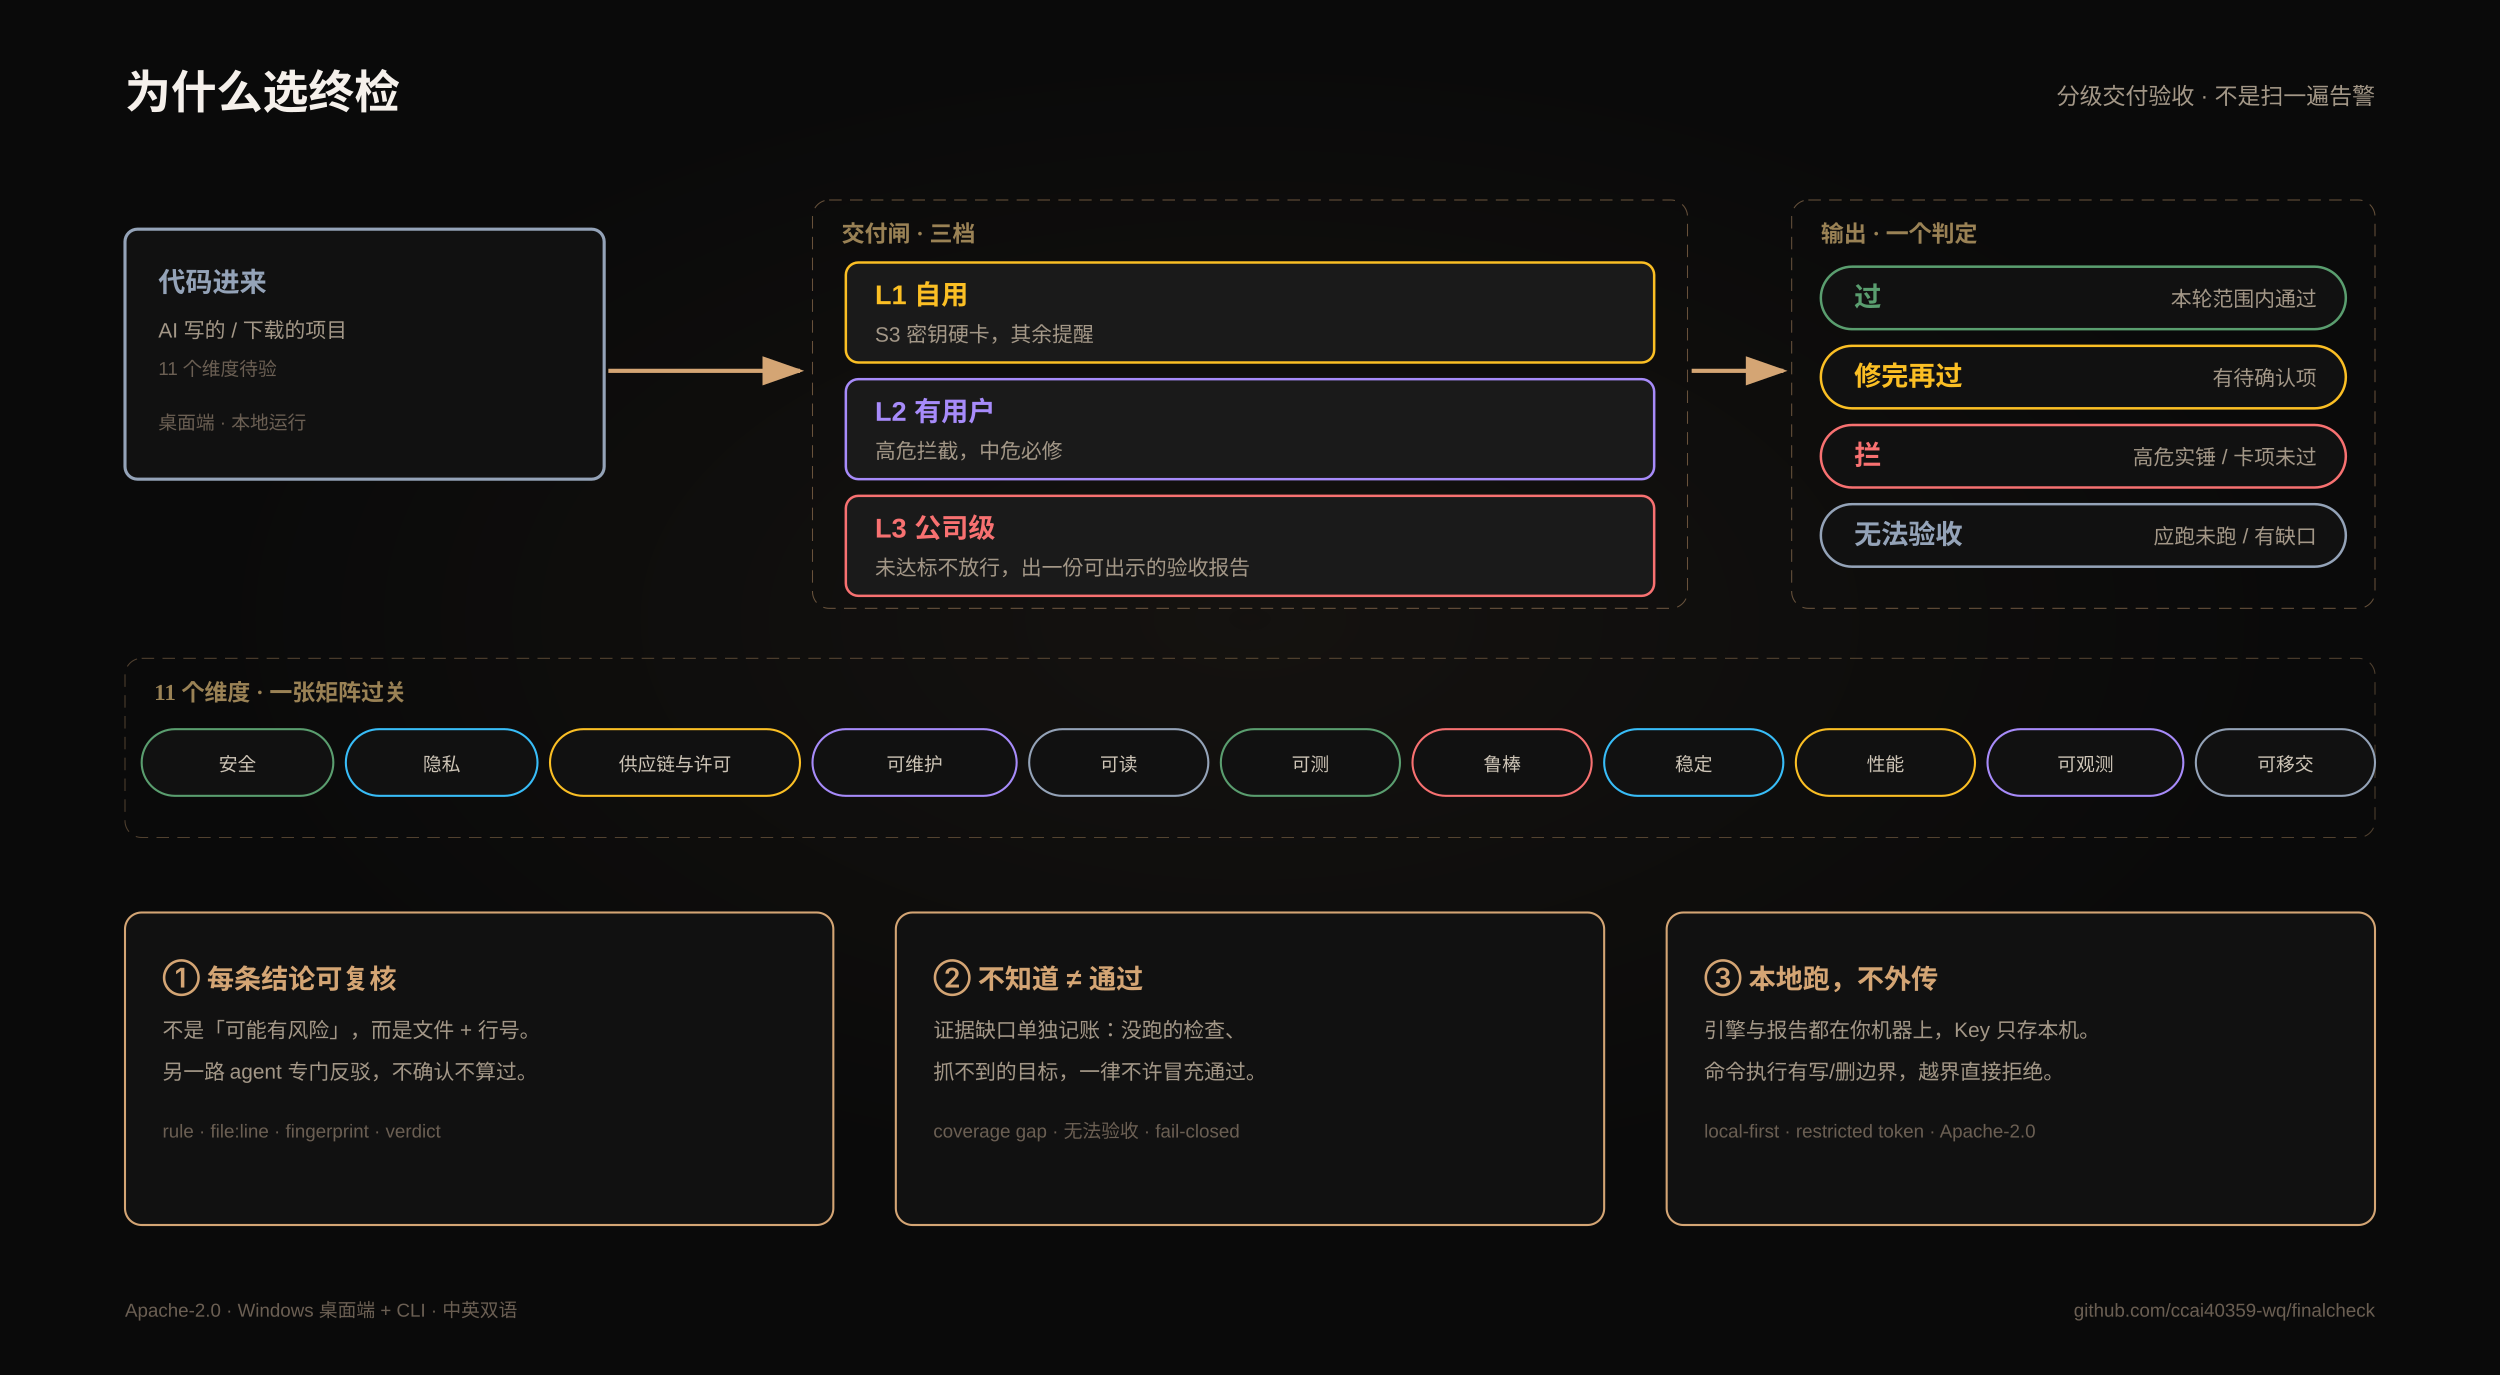
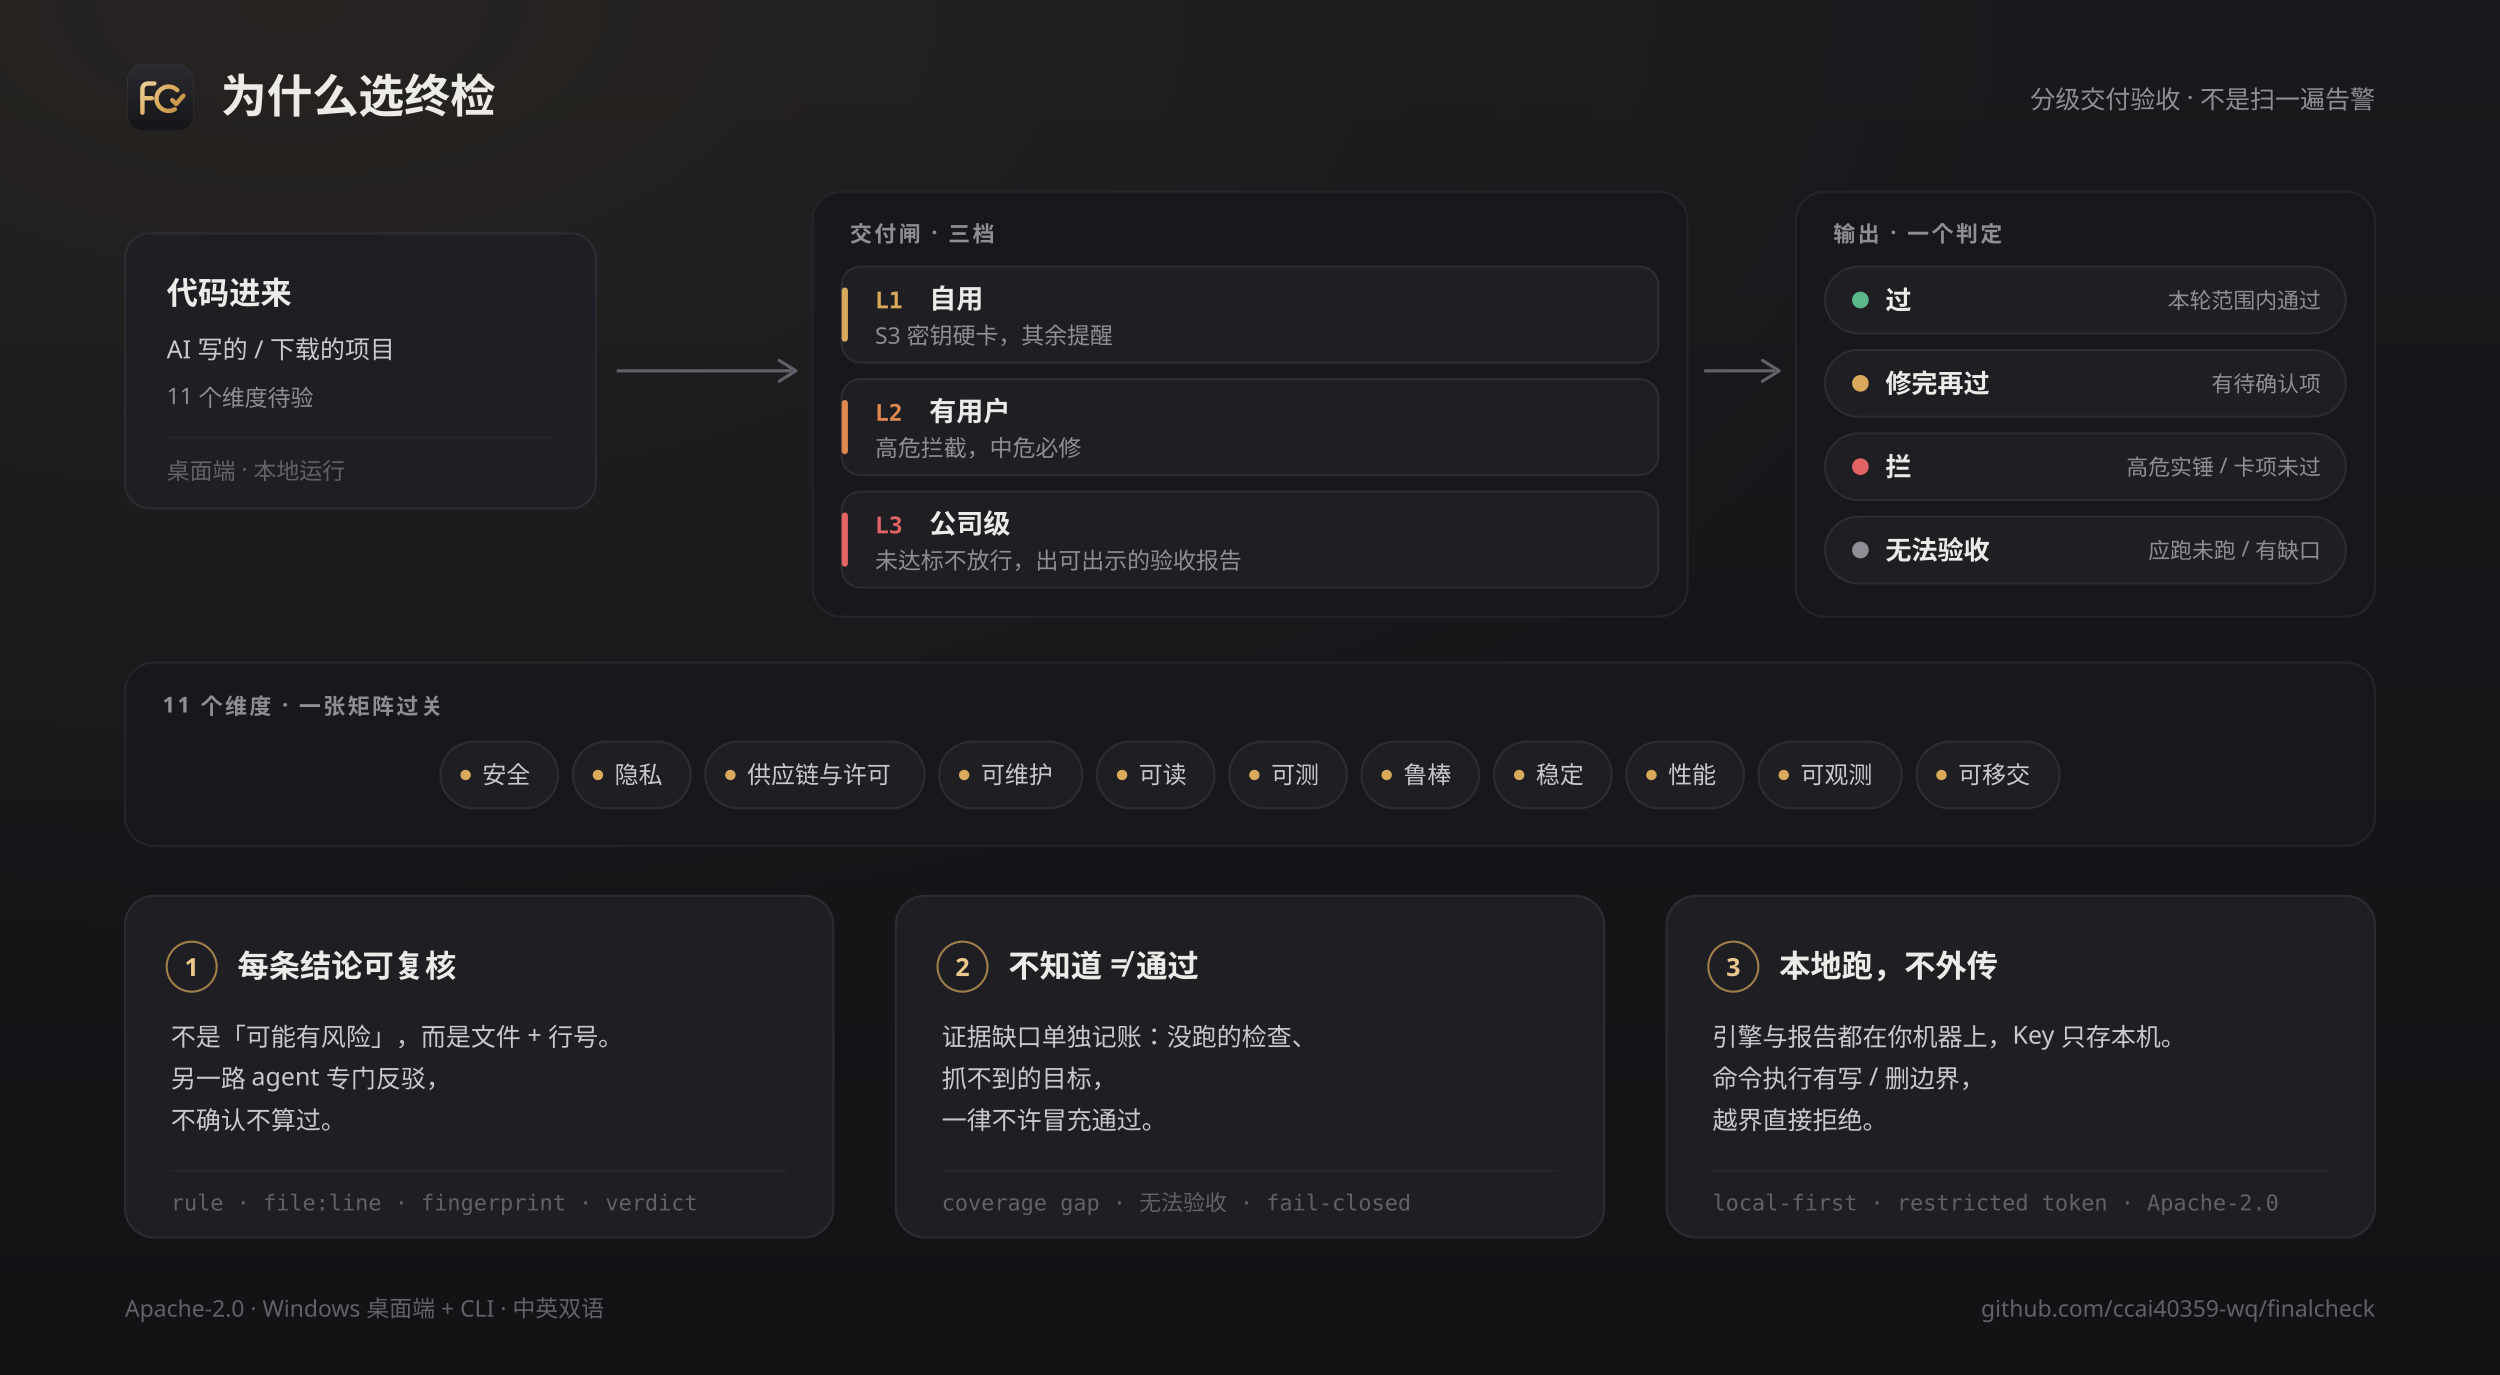
<svg xmlns="http://www.w3.org/2000/svg" viewBox="0 0 1200 660" width="1200" height="660" role="img" aria-label="为什么选终检：分级交付验收">
  <defs>
-     <radialGradient id="glow" cx="50%" cy="45%" r="42%">
-       <stop offset="0%" stop-color="#d4a574" stop-opacity="0.05" />
-       <stop offset="100%" stop-color="#d4a574" stop-opacity="0" />
+     <linearGradient id="pagebg" x1="0" y1="0" x2="0" y2="1">
+       <stop offset="0" stop-color="#19191d" />
+       <stop offset="1" stop-color="#131316" />
+     </linearGradient>
+     <radialGradient id="warm" cx="0.12" cy="0" r="0.7">
+       <stop offset="0" stop-color="#d9a95c" stop-opacity="0.07" />
+       <stop offset="1" stop-color="#d9a95c" stop-opacity="0" />
    </radialGradient>
-     <marker id="arr-gold" markerWidth="10" markerHeight="7" refX="9" refY="3.5" orient="auto">
-       <polygon points="0 0,10 3.5,0 7" fill="#d4a574" />
-     </marker>
  </defs>
-   <rect width="1200" height="660" fill="#0a0a0a" />
-   <rect width="1200" height="660" fill="url(#glow)" />
-   <style>
-     text { font-family: -apple-system,"Segoe UI",Arial,"Microsoft YaHei","PingFang SC",sans-serif; }
-     .ttl { font-family: Georgia,"Times New Roman","SimSun",serif; font-size: 22px; font-weight: 700; fill: #f5f0eb; }
-     .tag { font-size: 11px; fill: #a39787; }
-     .lbl { font-family: Georgia,"Times New Roman","SimSun",serif; font-size: 11px; font-weight: 700; fill: #c9a96e; opacity: 0.75; }
-     .nm  { font-size: 13px; font-weight: 600; }
-     .sm  { font-size: 10px; fill: #a39787; }
-     .xs  { font-size: 9px; fill: #6b5f53; }
-     .pill { font-size: 9px; fill: #cdc4b6; }
-   </style>
-   <text x="60" y="52" class="ttl">为什么选终检</text>
-   <text x="1140" y="50" class="tag" text-anchor="end">分级交付验收 · 不是扫一遍告警</text>
-   <rect x="60" y="110" width="230" height="120" rx="6" fill="#111111" stroke="#94a3b8" stroke-width="1.5" />
-   <text x="76" y="140" class="nm" fill="#94a3b8">代码进来</text>
-   <text x="76" y="162" class="sm">AI 写的 / 下载的项目</text>
-   <text x="76" y="180" class="xs">11 个维度待验</text>
-   <text x="76" y="206" class="xs">桌面端 · 本地运行</text>
-   <line x1="292" y1="178" x2="384" y2="178" stroke="#d4a574" stroke-width="2" marker-end="url(#arr-gold)" />
-   <rect x="390" y="96" width="420" height="196" rx="8" fill="none" stroke="#d4a574" stroke-width="0.5" stroke-dasharray="6,4" opacity="0.45" />
-   <text x="404" y="116" class="lbl">交付闸 · 三档</text>
-   <rect x="406" y="126" width="388" height="48" rx="6" fill="#1a1a1a" stroke="#fbbf24" stroke-width="1.2" />
-   <text x="420" y="146" class="nm" fill="#fbbf24">L1 自用</text>
-   <text x="420" y="164" class="sm">S3 密钥硬卡，其余提醒</text>
-   <rect x="406" y="182" width="388" height="48" rx="6" fill="#1a1a1a" stroke="#a78bfa" stroke-width="1.2" />
-   <text x="420" y="202" class="nm" fill="#a78bfa">L2 有用户</text>
-   <text x="420" y="220" class="sm">高危拦截，中危必修</text>
-   <rect x="406" y="238" width="388" height="48" rx="6" fill="#1a1a1a" stroke="#f87171" stroke-width="1.2" />
-   <text x="420" y="258" class="nm" fill="#f87171">L3 公司级</text>
-   <text x="420" y="276" class="sm">未达标不放行，出一份可出示的验收报告</text>
-   <line x1="812" y1="178" x2="856" y2="178" stroke="#d4a574" stroke-width="2" marker-end="url(#arr-gold)" />
-   <rect x="860" y="96" width="280" height="196" rx="8" fill="none" stroke="#d4a574" stroke-width="0.5" stroke-dasharray="6,4" opacity="0.45" />
-   <text x="874" y="116" class="lbl">输出 · 一个判定</text>
-   <rect x="874" y="128" width="252" height="30" rx="15" fill="#111111" stroke="#5a9e6f" stroke-width="1.2" />
-   <text x="890" y="147" class="nm" fill="#5a9e6f" font-size="12">过</text>
-   <text x="1112" y="147" class="sm" text-anchor="end">本轮范围内通过</text>
-   <rect x="874" y="166" width="252" height="30" rx="15" fill="#111111" stroke="#fbbf24" stroke-width="1.2" />
-   <text x="890" y="185" class="nm" fill="#fbbf24" font-size="12">修完再过</text>
-   <text x="1112" y="185" class="sm" text-anchor="end">有待确认项</text>
-   <rect x="874" y="204" width="252" height="30" rx="15" fill="#111111" stroke="#f87171" stroke-width="1.2" />
-   <text x="890" y="223" class="nm" fill="#f87171" font-size="12">拦</text>
-   <text x="1112" y="223" class="sm" text-anchor="end">高危实锤 / 卡项未过</text>
-   <rect x="874" y="242" width="252" height="30" rx="15" fill="#111111" stroke="#94a3b8" stroke-width="1.2" />
-   <text x="890" y="261" class="nm" fill="#94a3b8" font-size="12">无法验收</text>
-   <text x="1112" y="261" class="sm" text-anchor="end">应跑未跑 / 有缺口</text>
-   <rect x="60" y="316" width="1080" height="86" rx="8" fill="none" stroke="#d4a574" stroke-width="0.5" stroke-dasharray="6,4" opacity="0.35" />
-   <text x="74" y="336" class="lbl">11 个维度 · 一张矩阵过关</text>
-   <g>
-     <rect x="68" y="350" width="92" height="32" rx="16" fill="#111111" stroke="#5a9e6f" stroke-width="1" />
-     <text x="114" y="370" class="pill" text-anchor="middle">安全</text>
-     <rect x="166" y="350" width="92" height="32" rx="16" fill="#111111" stroke="#38bdf8" stroke-width="1" />
-     <text x="212" y="370" class="pill" text-anchor="middle">隐私</text>
-     <rect x="264" y="350" width="120" height="32" rx="16" fill="#111111" stroke="#fbbf24" stroke-width="1" />
-     <text x="324" y="370" class="pill" text-anchor="middle">供应链与许可</text>
-     <rect x="390" y="350" width="98" height="32" rx="16" fill="#111111" stroke="#a78bfa" stroke-width="1" />
-     <text x="439" y="370" class="pill" text-anchor="middle">可维护</text>
-     <rect x="494" y="350" width="86" height="32" rx="16" fill="#111111" stroke="#94a3b8" stroke-width="1" />
-     <text x="537" y="370" class="pill" text-anchor="middle">可读</text>
-     <rect x="586" y="350" width="86" height="32" rx="16" fill="#111111" stroke="#5a9e6f" stroke-width="1" />
-     <text x="629" y="370" class="pill" text-anchor="middle">可测</text>
-     <rect x="678" y="350" width="86" height="32" rx="16" fill="#111111" stroke="#f87171" stroke-width="1" />
-     <text x="721" y="370" class="pill" text-anchor="middle">鲁棒</text>
-     <rect x="770" y="350" width="86" height="32" rx="16" fill="#111111" stroke="#38bdf8" stroke-width="1" />
-     <text x="813" y="370" class="pill" text-anchor="middle">稳定</text>
-     <rect x="862" y="350" width="86" height="32" rx="16" fill="#111111" stroke="#fbbf24" stroke-width="1" />
-     <text x="905" y="370" class="pill" text-anchor="middle">性能</text>
-     <rect x="954" y="350" width="94" height="32" rx="16" fill="#111111" stroke="#a78bfa" stroke-width="1" />
-     <text x="1001" y="370" class="pill" text-anchor="middle">可观测</text>
-     <rect x="1054" y="350" width="86" height="32" rx="16" fill="#111111" stroke="#94a3b8" stroke-width="1" />
-     <text x="1097" y="370" class="pill" text-anchor="middle">可移交</text>
+   <rect width="1200" height="660" fill="url(#pagebg)" />
+   <rect width="1200" height="660" fill="url(#warm)" />
+   <g transform="translate(60 30) scale(0.06640625)">
+     <defs>
+       <linearGradient id="lgbg" x1="0" y1="0" x2="0" y2="1">
+         <stop offset="0" stop-color="#2a2a30" />
+         <stop offset="1" stop-color="#151518" />
+       </linearGradient>
+       <linearGradient id="lgau" gradientUnits="userSpaceOnUse" x1="130" y1="130" x2="440" y2="390">
+         <stop offset="0" stop-color="#f0d29c" />
+         <stop offset="0.55" stop-color="#d9a95c" />
+         <stop offset="1" stop-color="#b8843e" />
+       </linearGradient>
+     </defs>
+     <rect x="16" y="16" width="480" height="480" rx="112" fill="url(#lgbg)" />
+     <rect x="17.5" y="17.5" width="477" height="477" rx="110.5" fill="none" stroke="#fff" stroke-opacity="0.1" stroke-width="4" />
+     <g fill="none" stroke="url(#lgau)" stroke-width="32" stroke-linecap="round" stroke-linejoin="round" transform="translate(-14 0)">
+       <path d="M140 362 V196 q0 -44 44 -44 H226" />
+       <path d="M140 258 H208" />
+       <path d="M392 200 A88 88 0 1 0 374 338" />
+       <path d="M356 272 L384 300 L436 240" />
+     </g>
  </g>
-   <rect x="60" y="438" width="340" height="150" rx="8" fill="#111111" stroke="#d4a574" stroke-width="1" />
-   <text x="78" y="474" class="nm" fill="#d4a574">① 每条结论可复核</text>
-   <text x="78" y="498" class="sm">不是「可能有风险」，而是文件 + 行号。</text>
-   <text x="78" y="518" class="sm">另一路 agent 专门反驳，不确认不算过。</text>
-   <text x="78" y="546" class="xs">rule · file:line · fingerprint · verdict</text>
-   <rect x="430" y="438" width="340" height="150" rx="8" fill="#111111" stroke="#d4a574" stroke-width="1" />
-   <text x="448" y="474" class="nm" fill="#d4a574">② 不知道 ≠ 通过</text>
-   <text x="448" y="498" class="sm">证据缺口单独记账：没跑的检查、</text>
-   <text x="448" y="518" class="sm">抓不到的目标，一律不许冒充通过。</text>
-   <text x="448" y="546" class="xs">coverage gap · 无法验收 · fail-closed</text>
-   <rect x="800" y="438" width="340" height="150" rx="8" fill="#111111" stroke="#d4a574" stroke-width="1" />
-   <text x="818" y="474" class="nm" fill="#d4a574">③ 本地跑，不外传</text>
-   <text x="818" y="498" class="sm">引擎与报告都在你机器上，Key 只存本机。</text>
-   <text x="818" y="518" class="sm">命令执行有写/删边界，越界直接拒绝。</text>
-   <text x="818" y="546" class="xs">local-first · restricted token · Apache-2.0</text>
-   <text x="60" y="632" class="xs">Apache-2.0 · Windows 桌面端 + CLI · 中英双语</text>
-   <text x="1140" y="632" class="xs" text-anchor="end">github.com/ccai40359-wq/finalcheck</text>
+   <text x="106" y="54" font-family="'Segoe UI Variable Display','Segoe UI','Microsoft YaHei UI','Microsoft YaHei','PingFang SC',sans-serif" font-size="22" font-weight="700" fill="#ecebe8" text-anchor="start">为什么选终检</text>
+   <text x="1140" y="52" font-family="'Segoe UI Variable Display','Segoe UI','Microsoft YaHei UI','Microsoft YaHei','PingFang SC',sans-serif" font-size="12" font-weight="400" fill="#8f8e96" text-anchor="end">分级交付验收 · 不是扫一遍告警</text>
+   <rect x="60" y="112" width="226" height="132" rx="12" fill="#1e1e23" stroke="#2c2c33" />
+   <text x="80" y="146" font-family="'Segoe UI Variable Display','Segoe UI','Microsoft YaHei UI','Microsoft YaHei','PingFang SC',sans-serif" font-size="15" font-weight="600" fill="#ecebe8" text-anchor="start">代码进来</text>
+   <text x="80" y="172" font-family="'Segoe UI Variable Display','Segoe UI','Microsoft YaHei UI','Microsoft YaHei','PingFang SC',sans-serif" font-size="12" font-weight="400" fill="#c9c8cc" text-anchor="start">AI 写的 / 下载的项目</text>
+   <text x="80" y="194" font-family="'Segoe UI Variable Display','Segoe UI','Microsoft YaHei UI','Microsoft YaHei','PingFang SC',sans-serif" font-size="11" font-weight="400" fill="#8f8e96" text-anchor="start">11 个维度待验</text>
+   <line x1="80" y1="210" x2="266" y2="210" stroke="#24242a" />
+   <text x="80" y="230" font-family="'Segoe UI Variable Display','Segoe UI','Microsoft YaHei UI','Microsoft YaHei','PingFang SC',sans-serif" font-size="11" font-weight="400" fill="#62616a" text-anchor="start">桌面端 · 本地运行</text>
+   <line x1="296" y1="178" x2="380" y2="178" stroke="#62616a" stroke-width="1.5" />
+   <path d="M374 173 L382 178 L374 183" fill="none" stroke="#62616a" stroke-width="1.5" stroke-linecap="round" stroke-linejoin="round" />
+   <rect x="390" y="92" width="420" height="204" rx="14" fill="#18181c" stroke="#24242a" />
+   <text x="408" y="116" font-family="'Segoe UI Variable Display','Segoe UI','Microsoft YaHei UI','Microsoft YaHei','PingFang SC',sans-serif" font-size="10.5" font-weight="600" fill="#8f8e96" text-anchor="start" letter-spacing="1.2">交付闸 · 三档</text>
+   <rect x="404" y="128" width="392" height="46" rx="9" fill="#1e1e23" stroke="#2c2c33" />
+   <rect x="404" y="138" width="3" height="26" rx="1.5" fill="#d9a95c" />
+   <text x="420" y="148" font-family="'Cascadia Mono','Cascadia Code',Consolas,monospace" font-size="11" font-weight="700" fill="#d9a95c" text-anchor="start">L1</text>
+   <text x="446" y="148" font-family="'Segoe UI Variable Display','Segoe UI','Microsoft YaHei UI','Microsoft YaHei','PingFang SC',sans-serif" font-size="13" font-weight="600" fill="#ecebe8" text-anchor="start">自用</text>
+   <text x="420" y="165" font-family="'Segoe UI Variable Display','Segoe UI','Microsoft YaHei UI','Microsoft YaHei','PingFang SC',sans-serif" font-size="11" font-weight="400" fill="#8f8e96" text-anchor="start">S3 密钥硬卡，其余提醒</text>
+   <rect x="404" y="182" width="392" height="46" rx="9" fill="#1e1e23" stroke="#2c2c33" />
+   <rect x="404" y="192" width="3" height="26" rx="1.5" fill="#e0894f" />
+   <text x="420" y="202" font-family="'Cascadia Mono','Cascadia Code',Consolas,monospace" font-size="11" font-weight="700" fill="#e0894f" text-anchor="start">L2</text>
+   <text x="446" y="202" font-family="'Segoe UI Variable Display','Segoe UI','Microsoft YaHei UI','Microsoft YaHei','PingFang SC',sans-serif" font-size="13" font-weight="600" fill="#ecebe8" text-anchor="start">有用户</text>
+   <text x="420" y="219" font-family="'Segoe UI Variable Display','Segoe UI','Microsoft YaHei UI','Microsoft YaHei','PingFang SC',sans-serif" font-size="11" font-weight="400" fill="#8f8e96" text-anchor="start">高危拦截，中危必修</text>
+   <rect x="404" y="236" width="392" height="46" rx="9" fill="#1e1e23" stroke="#2c2c33" />
+   <rect x="404" y="246" width="3" height="26" rx="1.5" fill="#e36464" />
+   <text x="420" y="256" font-family="'Cascadia Mono','Cascadia Code',Consolas,monospace" font-size="11" font-weight="700" fill="#e36464" text-anchor="start">L3</text>
+   <text x="446" y="256" font-family="'Segoe UI Variable Display','Segoe UI','Microsoft YaHei UI','Microsoft YaHei','PingFang SC',sans-serif" font-size="13" font-weight="600" fill="#ecebe8" text-anchor="start">公司级</text>
+   <text x="420" y="273" font-family="'Segoe UI Variable Display','Segoe UI','Microsoft YaHei UI','Microsoft YaHei','PingFang SC',sans-serif" font-size="11" font-weight="400" fill="#8f8e96" text-anchor="start">未达标不放行，出可出示的验收报告</text>
+   <line x1="818" y1="178" x2="852" y2="178" stroke="#62616a" stroke-width="1.5" />
+   <path d="M846 173 L854 178 L846 183" fill="none" stroke="#62616a" stroke-width="1.5" stroke-linecap="round" stroke-linejoin="round" />
+   <rect x="862" y="92" width="278" height="204" rx="14" fill="#18181c" stroke="#24242a" />
+   <text x="880" y="116" font-family="'Segoe UI Variable Display','Segoe UI','Microsoft YaHei UI','Microsoft YaHei','PingFang SC',sans-serif" font-size="10.5" font-weight="600" fill="#8f8e96" text-anchor="start" letter-spacing="1.2">输出 · 一个判定</text>
+   <rect x="876" y="128" width="250" height="32" rx="16" fill="#1e1e23" stroke="#2c2c33" />
+   <circle cx="893" cy="144" r="4" fill="#5cb88a" />
+   <text x="905" y="148.5" font-family="'Segoe UI Variable Display','Segoe UI','Microsoft YaHei UI','Microsoft YaHei','PingFang SC',sans-serif" font-size="12.5" font-weight="600" fill="#ecebe8" text-anchor="start">过</text>
+   <text x="1114" y="148" font-family="'Segoe UI Variable Display','Segoe UI','Microsoft YaHei UI','Microsoft YaHei','PingFang SC',sans-serif" font-size="10.5" font-weight="400" fill="#8f8e96" text-anchor="end">本轮范围内通过</text>
+   <rect x="876" y="168" width="250" height="32" rx="16" fill="#1e1e23" stroke="#2c2c33" />
+   <circle cx="893" cy="184" r="4" fill="#d9a95c" />
+   <text x="905" y="188.5" font-family="'Segoe UI Variable Display','Segoe UI','Microsoft YaHei UI','Microsoft YaHei','PingFang SC',sans-serif" font-size="12.5" font-weight="600" fill="#ecebe8" text-anchor="start">修完再过</text>
+   <text x="1114" y="188" font-family="'Segoe UI Variable Display','Segoe UI','Microsoft YaHei UI','Microsoft YaHei','PingFang SC',sans-serif" font-size="10.5" font-weight="400" fill="#8f8e96" text-anchor="end">有待确认项</text>
+   <rect x="876" y="208" width="250" height="32" rx="16" fill="#1e1e23" stroke="#2c2c33" />
+   <circle cx="893" cy="224" r="4" fill="#e36464" />
+   <text x="905" y="228.5" font-family="'Segoe UI Variable Display','Segoe UI','Microsoft YaHei UI','Microsoft YaHei','PingFang SC',sans-serif" font-size="12.5" font-weight="600" fill="#ecebe8" text-anchor="start">拦</text>
+   <text x="1114" y="228" font-family="'Segoe UI Variable Display','Segoe UI','Microsoft YaHei UI','Microsoft YaHei','PingFang SC',sans-serif" font-size="10.5" font-weight="400" fill="#8f8e96" text-anchor="end">高危实锤 / 卡项未过</text>
+   <rect x="876" y="248" width="250" height="32" rx="16" fill="#1e1e23" stroke="#2c2c33" />
+   <circle cx="893" cy="264" r="4" fill="#8f8e96" />
+   <text x="905" y="268.5" font-family="'Segoe UI Variable Display','Segoe UI','Microsoft YaHei UI','Microsoft YaHei','PingFang SC',sans-serif" font-size="12.5" font-weight="600" fill="#ecebe8" text-anchor="start">无法验收</text>
+   <text x="1114" y="268" font-family="'Segoe UI Variable Display','Segoe UI','Microsoft YaHei UI','Microsoft YaHei','PingFang SC',sans-serif" font-size="10.5" font-weight="400" fill="#8f8e96" text-anchor="end">应跑未跑 / 有缺口</text>
+   <rect x="60" y="318" width="1080" height="88" rx="14" fill="#18181c" stroke="#24242a" />
+   <text x="78" y="342" font-family="'Segoe UI Variable Display','Segoe UI','Microsoft YaHei UI','Microsoft YaHei','PingFang SC',sans-serif" font-size="10.5" font-weight="600" fill="#8f8e96" text-anchor="start" letter-spacing="1.2">11 个维度 · 一张矩阵过关</text>
+   <rect x="211.4" y="356" width="56.5" height="32" rx="16" fill="#1e1e23" stroke="#2c2c33" />
+   <circle cx="223.5" cy="372" r="2.5" fill="#d9a95c" />
+   <text x="231.5" y="376" font-family="'Segoe UI Variable Display','Segoe UI','Microsoft YaHei UI','Microsoft YaHei','PingFang SC',sans-serif" font-size="11.5" font-weight="400" fill="#c9c8cc" text-anchor="start">安全</text>
+   <rect x="275.0" y="356" width="56.5" height="32" rx="16" fill="#1e1e23" stroke="#2c2c33" />
+   <circle cx="287.0" cy="372" r="2.5" fill="#d9a95c" />
+   <text x="295.0" y="376" font-family="'Segoe UI Variable Display','Segoe UI','Microsoft YaHei UI','Microsoft YaHei','PingFang SC',sans-serif" font-size="11.5" font-weight="400" fill="#c9c8cc" text-anchor="start">隐私</text>
+   <rect x="338.5" y="356" width="105.3" height="32" rx="16" fill="#1e1e23" stroke="#2c2c33" />
+   <circle cx="350.6" cy="372" r="2.5" fill="#d9a95c" />
+   <text x="358.6" y="376" font-family="'Segoe UI Variable Display','Segoe UI','Microsoft YaHei UI','Microsoft YaHei','PingFang SC',sans-serif" font-size="11.5" font-weight="400" fill="#c9c8cc" text-anchor="start">供应链与许可</text>
+   <rect x="450.8" y="356" width="68.7" height="32" rx="16" fill="#1e1e23" stroke="#2c2c33" />
+   <circle cx="462.8" cy="372" r="2.5" fill="#d9a95c" />
+   <text x="470.8" y="376" font-family="'Segoe UI Variable Display','Segoe UI','Microsoft YaHei UI','Microsoft YaHei','PingFang SC',sans-serif" font-size="11.5" font-weight="400" fill="#c9c8cc" text-anchor="start">可维护</text>
+   <rect x="526.5" y="356" width="56.5" height="32" rx="16" fill="#1e1e23" stroke="#2c2c33" />
+   <circle cx="538.6" cy="372" r="2.5" fill="#d9a95c" />
+   <text x="546.6" y="376" font-family="'Segoe UI Variable Display','Segoe UI','Microsoft YaHei UI','Microsoft YaHei','PingFang SC',sans-serif" font-size="11.5" font-weight="400" fill="#c9c8cc" text-anchor="start">可读</text>
+   <rect x="590.0" y="356" width="56.5" height="32" rx="16" fill="#1e1e23" stroke="#2c2c33" />
+   <circle cx="602.1" cy="372" r="2.5" fill="#d9a95c" />
+   <text x="610.1" y="376" font-family="'Segoe UI Variable Display','Segoe UI','Microsoft YaHei UI','Microsoft YaHei','PingFang SC',sans-serif" font-size="11.5" font-weight="400" fill="#c9c8cc" text-anchor="start">可测</text>
+   <rect x="653.5" y="356" width="56.5" height="32" rx="16" fill="#1e1e23" stroke="#2c2c33" />
+   <circle cx="665.6" cy="372" r="2.5" fill="#d9a95c" />
+   <text x="673.6" y="376" font-family="'Segoe UI Variable Display','Segoe UI','Microsoft YaHei UI','Microsoft YaHei','PingFang SC',sans-serif" font-size="11.5" font-weight="400" fill="#c9c8cc" text-anchor="start">鲁棒</text>
+   <rect x="717.1" y="356" width="56.5" height="32" rx="16" fill="#1e1e23" stroke="#2c2c33" />
+   <circle cx="729.2" cy="372" r="2.5" fill="#d9a95c" />
+   <text x="737.2" y="376" font-family="'Segoe UI Variable Display','Segoe UI','Microsoft YaHei UI','Microsoft YaHei','PingFang SC',sans-serif" font-size="11.5" font-weight="400" fill="#c9c8cc" text-anchor="start">稳定</text>
+   <rect x="780.6" y="356" width="56.5" height="32" rx="16" fill="#1e1e23" stroke="#2c2c33" />
+   <circle cx="792.7" cy="372" r="2.5" fill="#d9a95c" />
+   <text x="800.7" y="376" font-family="'Segoe UI Variable Display','Segoe UI','Microsoft YaHei UI','Microsoft YaHei','PingFang SC',sans-serif" font-size="11.5" font-weight="400" fill="#c9c8cc" text-anchor="start">性能</text>
+   <rect x="844.1" y="356" width="68.7" height="32" rx="16" fill="#1e1e23" stroke="#2c2c33" />
+   <circle cx="856.2" cy="372" r="2.5" fill="#d9a95c" />
+   <text x="864.2" y="376" font-family="'Segoe UI Variable Display','Segoe UI','Microsoft YaHei UI','Microsoft YaHei','PingFang SC',sans-serif" font-size="11.5" font-weight="400" fill="#c9c8cc" text-anchor="start">可观测</text>
+   <rect x="919.9" y="356" width="68.7" height="32" rx="16" fill="#1e1e23" stroke="#2c2c33" />
+   <circle cx="931.9" cy="372" r="2.5" fill="#d9a95c" />
+   <text x="939.9" y="376" font-family="'Segoe UI Variable Display','Segoe UI','Microsoft YaHei UI','Microsoft YaHei','PingFang SC',sans-serif" font-size="11.5" font-weight="400" fill="#c9c8cc" text-anchor="start">可移交</text>
+   <rect x="60" y="430" width="340" height="164" rx="14" fill="#1e1e23" stroke="#2c2c33" />
+   <circle cx="92" cy="464" r="12" fill="none" stroke="#d9a95c" stroke-opacity="0.7" />
+   <text x="92" y="468.5" font-family="'Segoe UI Variable Display','Segoe UI','Microsoft YaHei UI','Microsoft YaHei','PingFang SC',sans-serif" font-size="12" font-weight="700" fill="#ecc78e" text-anchor="middle">1</text>
+   <text x="114" y="469" font-family="'Segoe UI Variable Display','Segoe UI','Microsoft YaHei UI','Microsoft YaHei','PingFang SC',sans-serif" font-size="15" font-weight="600" fill="#ecebe8" text-anchor="start">每条结论可复核</text>
+   <text x="82" y="502" font-family="'Segoe UI Variable Display','Segoe UI','Microsoft YaHei UI','Microsoft YaHei','PingFang SC',sans-serif" font-size="12" font-weight="400" fill="#c9c8cc" text-anchor="start">不是「可能有风险」，而是文件 + 行号。</text>
+   <text x="82" y="522" font-family="'Segoe UI Variable Display','Segoe UI','Microsoft YaHei UI','Microsoft YaHei','PingFang SC',sans-serif" font-size="12" font-weight="400" fill="#c9c8cc" text-anchor="start">另一路 agent 专门反驳，</text>
+   <text x="82" y="542" font-family="'Segoe UI Variable Display','Segoe UI','Microsoft YaHei UI','Microsoft YaHei','PingFang SC',sans-serif" font-size="12" font-weight="400" fill="#c9c8cc" text-anchor="start">不确认不算过。</text>
+   <line x1="82" y1="562" x2="378" y2="562" stroke="#24242a" />
+   <text x="82" y="581" font-family="'Cascadia Mono','Cascadia Code',Consolas,monospace" font-size="10.5" font-weight="400" fill="#62616a" text-anchor="start">rule · file:line · fingerprint · verdict</text>
+   <rect x="430" y="430" width="340" height="164" rx="14" fill="#1e1e23" stroke="#2c2c33" />
+   <circle cx="462" cy="464" r="12" fill="none" stroke="#d9a95c" stroke-opacity="0.7" />
+   <text x="462" y="468.5" font-family="'Segoe UI Variable Display','Segoe UI','Microsoft YaHei UI','Microsoft YaHei','PingFang SC',sans-serif" font-size="12" font-weight="700" fill="#ecc78e" text-anchor="middle">2</text>
+   <text x="484" y="469" font-family="'Segoe UI Variable Display','Segoe UI','Microsoft YaHei UI','Microsoft YaHei','PingFang SC',sans-serif" font-size="15" font-weight="600" fill="#ecebe8" text-anchor="start">不知道 ≠ 通过</text>
+   <text x="452" y="502" font-family="'Segoe UI Variable Display','Segoe UI','Microsoft YaHei UI','Microsoft YaHei','PingFang SC',sans-serif" font-size="12" font-weight="400" fill="#c9c8cc" text-anchor="start">证据缺口单独记账：没跑的检查、</text>
+   <text x="452" y="522" font-family="'Segoe UI Variable Display','Segoe UI','Microsoft YaHei UI','Microsoft YaHei','PingFang SC',sans-serif" font-size="12" font-weight="400" fill="#c9c8cc" text-anchor="start">抓不到的目标，</text>
+   <text x="452" y="542" font-family="'Segoe UI Variable Display','Segoe UI','Microsoft YaHei UI','Microsoft YaHei','PingFang SC',sans-serif" font-size="12" font-weight="400" fill="#c9c8cc" text-anchor="start">一律不许冒充通过。</text>
+   <line x1="452" y1="562" x2="748" y2="562" stroke="#24242a" />
+   <text x="452" y="581" font-family="'Cascadia Mono','Cascadia Code',Consolas,monospace" font-size="10.5" font-weight="400" fill="#62616a" text-anchor="start">coverage gap · 无法验收 · fail-closed</text>
+   <rect x="800" y="430" width="340" height="164" rx="14" fill="#1e1e23" stroke="#2c2c33" />
+   <circle cx="832" cy="464" r="12" fill="none" stroke="#d9a95c" stroke-opacity="0.7" />
+   <text x="832" y="468.5" font-family="'Segoe UI Variable Display','Segoe UI','Microsoft YaHei UI','Microsoft YaHei','PingFang SC',sans-serif" font-size="12" font-weight="700" fill="#ecc78e" text-anchor="middle">3</text>
+   <text x="854" y="469" font-family="'Segoe UI Variable Display','Segoe UI','Microsoft YaHei UI','Microsoft YaHei','PingFang SC',sans-serif" font-size="15" font-weight="600" fill="#ecebe8" text-anchor="start">本地跑，不外传</text>
+   <text x="822" y="502" font-family="'Segoe UI Variable Display','Segoe UI','Microsoft YaHei UI','Microsoft YaHei','PingFang SC',sans-serif" font-size="12" font-weight="400" fill="#c9c8cc" text-anchor="start">引擎与报告都在你机器上，Key 只存本机。</text>
+   <text x="822" y="522" font-family="'Segoe UI Variable Display','Segoe UI','Microsoft YaHei UI','Microsoft YaHei','PingFang SC',sans-serif" font-size="12" font-weight="400" fill="#c9c8cc" text-anchor="start">命令执行有写 / 删边界，</text>
+   <text x="822" y="542" font-family="'Segoe UI Variable Display','Segoe UI','Microsoft YaHei UI','Microsoft YaHei','PingFang SC',sans-serif" font-size="12" font-weight="400" fill="#c9c8cc" text-anchor="start">越界直接拒绝。</text>
+   <line x1="822" y1="562" x2="1118" y2="562" stroke="#24242a" />
+   <text x="822" y="581" font-family="'Cascadia Mono','Cascadia Code',Consolas,monospace" font-size="10.5" font-weight="400" fill="#62616a" text-anchor="start">local-first · restricted token · Apache-2.0</text>
+   <text x="60" y="632" font-family="'Segoe UI Variable Display','Segoe UI','Microsoft YaHei UI','Microsoft YaHei','PingFang SC',sans-serif" font-size="11" font-weight="400" fill="#62616a" text-anchor="start">Apache-2.0 · Windows 桌面端 + CLI · 中英双语</text>
+   <text x="1140" y="632" font-family="'Segoe UI Variable Display','Segoe UI','Microsoft YaHei UI','Microsoft YaHei','PingFang SC',sans-serif" font-size="11" font-weight="400" fill="#62616a" text-anchor="end">github.com/ccai40359-wq/finalcheck</text>
</svg>
